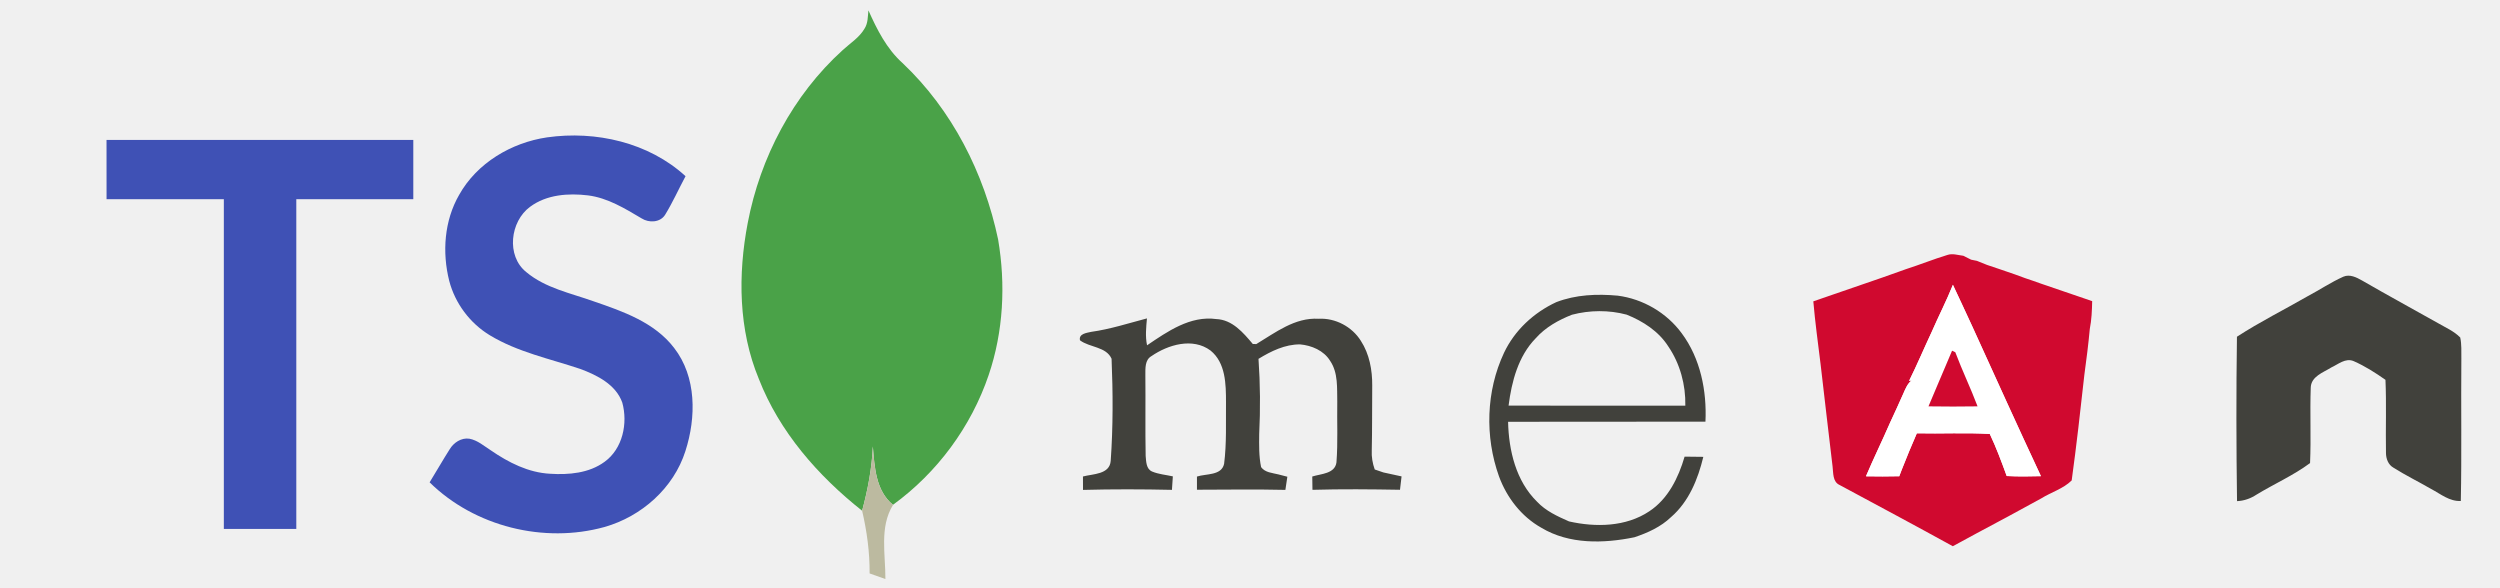
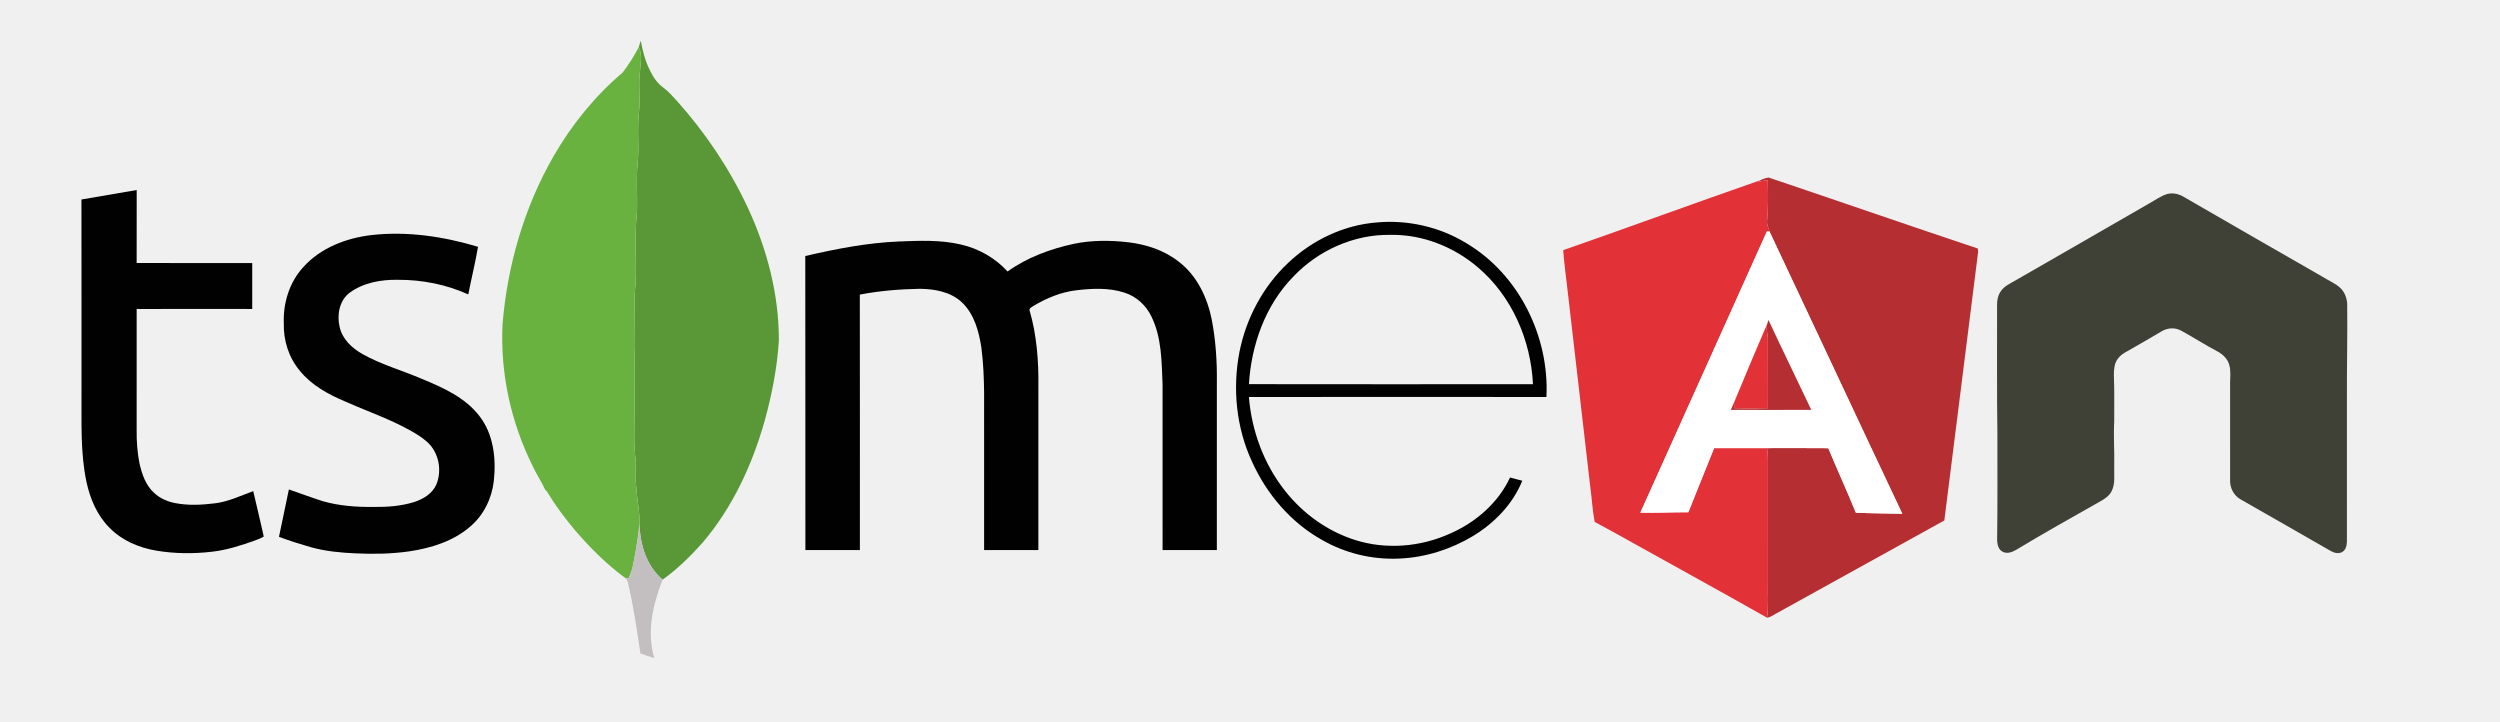
- <svg xmlns="http://www.w3.org/2000/svg" width="927pt" height="218pt" viewBox="0 0 927 218" version="1.1">
-   <path fill="#4aa248" opacity="1.00" d=" M 320.57 10.61 C 321.87 8.61 321.77 6.13 322.01 3.84 C 325.18 10.95 328.77 18.09 334.65 23.37 C 353.02 40.73 364.94 64.19 370.10 88.79 C 372.95 105.50 372.07 122.96 366.60 139.06 C 360.10 158.25 347.50 175.29 331.11 187.19 C 324.70 181.93 324.29 173.16 323.65 165.53 C 323.29 173.61 321.79 181.58 319.67 189.38 C 303.30 176.41 289.02 160.13 281.36 140.47 C 273.81 122.24 273.59 101.81 277.26 82.66 C 281.90 58.34 294.04 35.27 312.46 18.59 C 315.24 16.02 318.63 13.96 320.57 10.61 Z" />
-   <path fill="#3f51b5" opacity="1.00" d=" M 202.82 50.94 C 220.89 48.37 240.53 52.80 254.20 65.33 C 251.65 70.09 249.44 75.05 246.62 79.65 C 244.79 82.55 240.63 82.71 237.93 80.99 C 231.72 77.32 225.34 73.37 218.03 72.45 C 210.73 71.57 202.67 72.14 196.57 76.67 C 189.15 82.09 187.63 94.88 195.14 100.89 C 202.25 106.85 211.62 108.68 220.15 111.74 C 231.00 115.47 242.71 119.53 249.95 128.99 C 258.32 139.75 258.17 154.80 254.15 167.26 C 249.78 181.00 237.88 191.51 224.16 195.41 C 201.69 201.64 175.97 195.25 159.30 178.85 C 161.81 174.78 164.17 170.64 166.73 166.61 C 168.21 164.13 171.04 162.23 174.02 162.67 C 177.08 163.23 179.47 165.38 182.02 167.00 C 188.54 171.49 195.94 175.26 203.99 175.67 C 210.91 176.11 218.43 175.47 224.19 171.23 C 230.91 166.37 232.86 156.94 230.74 149.27 C 228.35 142.57 221.42 139.13 215.17 136.80 C 203.88 133.02 191.95 130.56 181.65 124.33 C 174.26 119.86 168.75 112.50 166.57 104.14 C 163.91 93.55 164.73 81.84 170.24 72.27 C 176.85 60.43 189.61 52.89 202.82 50.94 Z" />
-   <path fill="#3f51b5" opacity="1.00" d=" M 39.50 51.88 C 77.42 51.87 115.33 51.88 153.25 51.88 C 153.25 59.21 153.25 66.54 153.25 73.87 C 138.79 73.87 124.33 73.87 109.87 73.87 C 109.87 114.62 109.87 155.37 109.87 196.12 C 100.92 196.12 91.96 196.12 83.00 196.12 C 83.00 155.37 83.00 114.62 83.00 73.87 C 68.50 73.87 54.00 73.87 39.51 73.87 C 39.50 66.54 39.50 59.21 39.50 51.88 Z" />
-   <path fill="#d0092f" opacity="1.00" d=" M 706.85 99.76 C 711.95 98.13 716.93 96.11 722.06 94.55 C 724.01 93.87 726.02 94.61 728.00 94.84 C 728.96 95.32 729.92 95.81 730.90 96.29 C 731.44 96.40 732.52 96.62 733.06 96.73 C 734.30 97.24 735.56 97.74 736.82 98.24 C 740.27 99.36 743.69 100.59 747.14 101.75 C 748.39 102.21 749.67 102.66 750.94 103.14 C 751.91 103.46 752.90 103.80 753.89 104.14 C 754.87 104.48 755.86 104.83 756.85 105.19 C 762.29 107.01 767.70 108.94 773.15 110.76 C 773.81 110.99 775.12 111.44 775.78 111.67 C 775.70 115.11 775.57 118.57 774.90 121.95 C 774.37 127.64 773.66 133.31 772.88 138.97 C 771.44 152.04 769.97 165.13 768.18 178.15 C 765.04 181.24 760.58 182.51 756.89 184.81 C 752.95 186.95 749.01 189.07 745.09 191.24 C 741.02 193.44 736.94 195.62 732.86 197.79 C 729.94 199.39 727.01 200.95 724.10 202.54 C 710.16 194.86 696.11 187.36 682.10 179.82 C 679.50 178.64 679.82 175.34 679.52 172.99 C 678.08 160.33 676.47 147.69 675.07 135.02 C 674.13 127.27 673.04 119.52 672.38 111.74 C 674.92 110.85 677.46 109.97 680.02 109.10 C 687.97 106.31 695.98 103.68 703.91 100.81 C 704.88 100.47 705.86 100.12 706.85 99.76 M 716.25 123.13 C 713.42 129.15 710.85 135.28 707.89 141.23 L 708.84 141.07 C 707.25 142.27 706.55 144.18 705.76 145.92 C 704.17 149.61 702.43 153.23 700.77 156.88 C 697.90 163.49 694.71 169.97 691.90 176.61 C 696.01 176.69 700.12 176.68 704.24 176.59 C 704.48 175.97 704.95 174.73 705.19 174.11 C 706.98 169.60 708.80 165.11 710.76 160.67 C 719.77 160.88 728.82 160.37 737.82 160.92 C 740.22 165.98 742.17 171.25 744.09 176.51 C 748.31 176.73 752.55 176.68 756.78 176.56 C 748.13 158.07 739.72 139.47 731.26 120.90 C 728.88 115.80 726.55 110.69 724.14 105.61 C 721.75 111.56 718.80 117.26 716.25 123.13 Z" />
-   <path fill="#41413c" opacity="1.00" d=" M 855.75 109.80 C 860.17 107.47 864.34 104.64 868.91 102.60 C 871.30 101.57 873.77 102.84 875.85 104.01 C 885.20 109.42 894.71 114.58 904.12 119.88 C 906.90 121.50 909.96 122.80 912.25 125.14 C 912.82 127.72 912.63 130.38 912.67 133.00 C 912.51 150.59 912.83 168.18 912.47 185.76 C 908.27 185.99 904.98 183.15 901.48 181.32 C 896.84 178.63 892.01 176.27 887.48 173.41 C 885.56 172.32 884.75 170.12 884.72 168.02 C 884.56 158.96 884.92 149.90 884.53 140.84 C 880.78 138.21 876.89 135.72 872.70 133.89 C 869.71 132.64 866.99 135.09 864.42 136.27 C 861.42 138.16 856.91 139.57 856.82 143.80 C 856.49 153.10 856.98 162.41 856.57 171.71 C 850.37 176.31 843.26 179.42 836.70 183.42 C 834.53 184.85 832.08 185.72 829.49 185.82 C 829.21 165.51 829.17 145.17 829.46 124.86 C 837.93 119.35 847.00 114.84 855.75 109.80 Z" />
-   <path fill="#ffffff" opacity="1.00" d=" M 716.25 123.13 C 718.80 117.26 721.75 111.56 724.14 105.61 C 726.55 110.69 728.88 115.80 731.26 120.90 C 739.72 139.47 748.13 158.07 756.78 176.56 C 752.55 176.68 748.31 176.73 744.09 176.51 C 742.17 171.25 740.22 165.98 737.82 160.92 C 728.82 160.37 719.77 160.88 710.76 160.67 C 708.80 165.11 706.98 169.60 705.19 174.11 C 704.95 174.73 704.48 175.97 704.24 176.59 C 700.12 176.68 696.01 176.69 691.90 176.61 C 694.71 169.97 697.90 163.49 700.77 156.88 C 702.43 153.23 704.17 149.61 705.76 145.92 C 706.55 144.18 707.25 142.27 708.84 141.07 L 707.89 141.23 C 710.85 135.28 713.42 129.15 716.25 123.13 M 723.83 130.04 C 722.14 133.98 720.52 137.94 718.81 141.87 C 717.58 144.81 716.31 147.73 715.09 150.67 C 721.15 150.77 727.21 150.76 733.27 150.67 C 730.72 143.90 727.56 137.39 725.02 130.61 C 724.73 130.47 724.13 130.18 723.83 130.04 Z" />
-   <path fill="#41413c" opacity="1.00" d=" M 577.06 112.04 C 584.32 109.24 592.18 108.93 599.86 109.63 C 609.21 110.84 617.97 115.95 623.57 123.56 C 630.52 132.89 632.92 144.91 632.38 156.35 C 607.99 156.42 583.60 156.33 559.20 156.40 C 559.44 167.03 562.11 178.36 569.95 186.04 C 573.18 189.49 577.54 191.46 581.79 193.34 C 591.67 195.57 602.90 195.39 611.57 189.58 C 618.54 184.99 622.38 177.10 624.65 169.32 C 626.96 169.34 629.27 169.36 631.59 169.40 C 629.60 177.69 626.21 186.04 619.62 191.74 C 615.82 195.39 610.97 197.57 606.04 199.22 C 594.63 201.56 581.82 201.90 571.51 195.68 C 564.14 191.55 558.70 184.49 555.82 176.62 C 550.55 161.88 551.02 145.03 557.69 130.82 C 561.64 122.46 568.72 115.91 577.06 112.04 M 582.89 116.70 C 577.87 118.67 573.04 121.37 569.43 125.44 C 562.95 132.09 560.53 141.45 559.38 150.40 C 581.23 150.44 603.08 150.41 624.92 150.41 C 625.08 142.67 622.97 134.86 618.60 128.45 C 615.02 122.83 609.24 119.11 603.17 116.67 C 596.55 114.91 589.50 114.97 582.89 116.70 Z" />
-   <path fill="#41413c" opacity="1.00" d=" M 404.62 123.05 C 411.67 122.07 418.43 119.86 425.29 118.06 C 424.99 121.38 424.63 124.74 425.33 128.04 C 432.92 122.90 441.33 116.99 451.01 118.31 C 456.97 118.56 461.00 123.36 464.54 127.55 C 464.87 127.56 465.51 127.57 465.84 127.58 C 472.93 123.31 480.17 117.66 488.94 118.20 C 495.14 117.85 501.34 121.13 504.61 126.39 C 507.79 131.29 508.87 137.24 508.82 143.01 C 508.75 151.00 508.83 159.00 508.65 166.99 C 508.52 169.41 508.94 171.80 509.75 174.08 C 510.82 174.44 511.89 174.81 512.96 175.18 C 515.21 175.65 517.45 176.14 519.70 176.65 C 519.50 178.30 519.31 179.95 519.12 181.61 C 508.30 181.42 497.48 181.31 486.66 181.63 C 486.63 179.98 486.60 178.33 486.59 176.69 C 489.80 175.66 495.01 175.71 495.56 171.43 C 496.13 163.98 495.73 156.48 495.86 149.02 C 495.74 143.89 496.24 138.25 493.20 133.78 C 490.86 129.98 486.37 128.09 482.07 127.70 C 476.49 127.66 471.31 130.21 466.65 133.06 C 467.30 142.36 467.37 151.69 466.91 161.01 C 466.87 165.07 466.78 169.21 467.62 173.21 C 469.08 175.24 471.80 175.35 474.03 175.91 C 475.13 176.20 476.24 176.48 477.35 176.77 C 477.11 178.39 476.86 180.02 476.62 181.65 C 465.69 181.39 454.76 181.57 443.83 181.59 C 443.82 179.97 443.82 178.34 443.83 176.71 C 447.22 175.58 452.94 176.43 453.90 171.98 C 454.87 164.40 454.51 156.70 454.60 149.06 C 454.59 142.44 454.49 134.55 448.87 129.98 C 442.27 125.07 433.15 127.79 426.95 132.05 C 424.49 133.47 424.72 136.57 424.70 139.00 C 424.81 149.01 424.62 159.02 424.81 169.03 C 425.00 171.08 424.96 173.93 427.24 174.86 C 429.66 175.87 432.34 176.06 434.89 176.64 C 434.78 178.31 434.67 179.97 434.56 181.64 C 423.56 181.39 412.57 181.36 401.58 181.66 C 401.55 180.00 401.55 178.34 401.56 176.68 C 405.27 175.69 411.46 175.97 411.85 170.90 C 412.74 158.32 412.70 145.62 412.17 133.02 C 410.17 128.50 404.05 128.90 400.46 126.19 C 399.91 123.73 402.97 123.44 404.62 123.05 Z" />
-   <path fill="#d0092f" opacity="1.00" d=" M 723.83 130.04 C 724.13 130.18 724.73 130.47 725.02 130.61 C 727.56 137.39 730.72 143.90 733.27 150.67 C 727.21 150.76 721.15 150.77 715.09 150.67 C 716.31 147.73 717.58 144.81 718.81 141.87 C 720.52 137.94 722.14 133.98 723.83 130.04 Z" />
-   <path fill="#bcbaa0" opacity="1.00" d=" M 323.65 165.53 C 324.29 173.16 324.70 181.93 331.11 187.19 L 331.14 187.22 C 326.04 195.42 328.36 205.60 328.31 214.71 C 326.36 214.00 324.40 213.33 322.45 212.63 C 322.51 204.79 321.45 196.96 319.67 189.38 C 321.79 181.58 323.29 173.61 323.65 165.53 Z" />
+ <svg xmlns="http://www.w3.org/2000/svg" width="2017pt" height="582pt" viewBox="0 0 2017 582" version="1.1">
+   <path fill="#5a9737" opacity="1.00" d=" M 516.97 32.84 C 518.47 40.96 520.51 49.07 524.23 56.50 C 526.81 61.96 530.26 67.23 535.24 70.79 C 539.32 73.62 542.44 77.54 545.86 81.09 C 569.07 106.97 588.67 136.17 603.39 167.67 C 618.93 201.18 628.53 237.85 628.39 274.94 C 627.00 296.65 622.82 318.11 617.06 339.07 C 607.04 374.79 591.07 409.33 566.92 437.75 C 557.13 448.72 546.59 459.11 534.58 467.66 C 521.67 456.70 516.26 439.27 516.00 422.79 C 516.31 413.19 513.90 403.80 513.53 394.23 C 512.32 386.86 513.24 379.41 512.93 372.01 C 510.97 357.09 511.95 341.99 512.06 326.99 C 511.83 311.12 512.42 295.24 511.68 279.39 C 511.80 265.25 511.79 251.12 512.09 236.99 C 514.40 216.86 511.55 196.56 513.46 176.41 C 514.70 165.30 513.55 154.13 513.85 143.00 C 513.77 135.31 515.17 127.69 515.01 120.00 C 514.90 109.97 514.42 99.90 515.60 89.91 C 516.75 79.32 514.87 68.65 516.30 58.08 C 516.76 51.37 518.32 44.25 515.44 37.86 C 515.83 36.15 516.39 34.49 516.97 32.84 Z" />
+   <path fill="#69b23f" opacity="1.00" d=" M 502.35 58.54 C 507.34 52.05 511.63 45.09 515.44 37.86 C 518.32 44.25 516.76 51.37 516.30 58.08 C 514.87 68.65 516.75 79.32 515.60 89.91 C 514.42 99.90 514.90 109.97 515.01 120.00 C 515.17 127.69 513.77 135.31 513.85 143.00 C 513.55 154.13 514.70 165.30 513.46 176.41 C 511.55 196.56 514.40 216.86 512.09 236.99 C 511.79 251.12 511.80 265.25 511.68 279.39 C 512.42 295.24 511.83 311.12 512.06 326.99 C 511.95 341.99 510.97 357.09 512.93 372.01 C 513.24 379.41 512.32 386.86 513.53 394.23 C 513.90 403.80 516.31 413.19 516.00 422.79 C 514.74 433.64 513.10 444.45 510.92 455.16 C 510.19 459.16 508.78 462.98 507.17 466.70 C 506.51 466.62 505.20 466.48 504.55 466.40 C 489.50 455.36 476.21 442.09 464.05 427.98 C 455.70 418.03 447.88 407.60 441.21 396.45 C 440.88 396.13 440.21 395.48 439.88 395.15 C 436.91 388.66 432.85 382.71 429.86 376.22 C 412.19 340.77 403.41 300.77 405.48 261.16 C 409.41 213.81 423.02 167.00 446.76 125.73 C 461.40 100.48 480.05 77.39 502.35 58.54 Z" />
+   <path fill="#b52f32" opacity="1.00" d=" M 1420.33 145.38 C 1422.36 144.31 1424.62 143.59 1426.91 143.21 C 1483.22 162.20 1539.38 181.71 1595.75 200.53 C 1595.81 201.14 1595.92 202.34 1595.98 202.95 C 1586.85 275.26 1577.86 347.60 1568.68 419.91 C 1523.89 444.68 1479.10 469.45 1434.33 494.26 C 1431.45 495.66 1428.85 497.98 1425.59 498.34 C 1427.00 488.97 1426.12 479.46 1426.37 470.03 C 1426.35 439.35 1426.37 408.67 1426.36 377.99 C 1426.44 372.49 1426.52 366.97 1425.66 361.53 C 1442.12 361.54 1458.59 361.42 1475.06 361.59 C 1482.33 379.00 1490.19 396.18 1497.33 413.65 C 1509.79 414.20 1522.28 414.22 1534.76 414.48 C 1498.89 338.66 1463.45 262.62 1427.63 186.77 C 1426.88 184.07 1425.52 181.47 1425.64 178.61 C 1426.74 167.59 1426.51 156.48 1426.21 145.43 C 1423.46 145.74 1420.74 146.16 1418.07 146.79 C 1418.80 146.31 1419.55 145.84 1420.33 145.38 Z" />
+   <path fill="#e23237" opacity="1.00" d=" M 1261.19 201.82 C 1314.33 183.30 1367.18 163.88 1420.33 145.38 C 1419.55 145.84 1418.80 146.31 1418.07 146.79 C 1420.74 146.16 1423.46 145.74 1426.21 145.43 C 1426.51 156.48 1426.74 167.59 1425.64 178.61 C 1425.52 181.47 1426.88 184.07 1427.63 186.77 C 1427.11 186.76 1426.07 186.73 1425.55 186.72 C 1391.41 262.30 1357.63 338.04 1323.45 413.59 C 1336.35 413.89 1349.26 413.24 1362.16 413.28 C 1369.16 396.06 1375.89 378.73 1382.96 361.54 C 1397.19 361.50 1411.42 361.54 1425.66 361.53 C 1426.52 366.97 1426.44 372.49 1426.36 377.99 C 1426.37 408.67 1426.35 439.35 1426.37 470.03 C 1426.12 479.46 1427.00 488.97 1425.59 498.34 C 1390.48 478.35 1354.96 459.03 1319.70 439.30 C 1308.68 433.18 1297.71 426.99 1286.58 421.08 C 1284.78 411.84 1284.38 402.38 1283.06 393.07 C 1276.89 339.76 1270.74 286.45 1264.59 233.14 C 1263.50 222.70 1261.89 212.30 1261.19 201.82 Z" />
+   <path fill="#010101" opacity="1.00" d=" M 65.71 160.95 C 80.58 158.45 95.42 155.80 110.29 153.31 C 110.20 172.93 110.28 192.55 110.25 212.17 C 141.33 212.32 172.41 212.23 203.49 212.22 C 203.51 224.57 203.52 236.92 203.49 249.28 C 172.42 249.24 141.34 249.17 110.26 249.31 C 110.24 281.86 110.26 314.40 110.25 346.95 C 110.12 355.97 110.81 365.02 112.54 373.88 C 114.52 382.53 117.54 391.56 124.35 397.65 C 128.95 402.06 134.99 404.61 141.17 405.86 C 151.69 407.97 162.53 407.39 173.11 406.11 C 184.06 404.87 194.06 399.94 204.32 396.26 C 207.07 408.49 210.16 420.64 212.79 432.89 C 210.69 434.28 208.25 435.02 205.94 435.97 C 194.62 440.00 183.10 443.78 171.11 445.13 C 156.18 446.86 140.98 446.76 126.15 444.27 C 112.07 441.90 98.14 436.00 88.14 425.57 C 78.36 415.74 72.74 402.51 69.84 389.11 C 64.75 365.42 65.93 341.05 65.76 316.98 C 65.73 264.97 65.82 212.96 65.71 160.95 Z" />
+   <path fill="#3f4136" opacity="1.00" d=" M 1748.38 156.56 C 1752.98 155.26 1757.97 156.47 1761.99 158.92 C 1799.23 180.41 1836.44 201.95 1873.79 223.27 C 1878.63 226.41 1884.22 228.50 1888.43 232.56 C 1891.71 235.81 1893.38 240.40 1893.72 244.95 C 1894.02 270.63 1893.36 296.31 1893.50 322.00 C 1893.49 360.32 1893.51 398.64 1893.49 436.96 C 1893.39 440.15 1892.56 443.95 1889.43 445.50 C 1886.51 446.99 1883.13 446.04 1880.46 444.54 C 1856.07 430.67 1831.84 416.52 1807.41 402.73 C 1802.32 399.70 1799.20 393.93 1799.26 388.03 C 1799.23 361.68 1799.26 335.32 1799.24 308.97 C 1799.29 304.19 1799.94 299.31 1798.60 294.64 C 1797.43 289.75 1793.55 286.01 1789.28 283.66 C 1779.34 278.43 1769.87 272.35 1760.05 266.93 C 1755.21 264.08 1748.98 264.36 1744.21 267.19 C 1734.94 272.63 1725.68 278.08 1716.32 283.36 C 1713.38 284.91 1710.51 286.75 1708.60 289.52 C 1705.75 293.36 1705.44 298.34 1705.48 302.95 C 1706.01 315.28 1705.67 327.63 1705.75 339.98 C 1705.09 351.99 1706.05 364.01 1705.76 376.04 C 1705.42 382.82 1706.93 390.15 1703.57 396.41 C 1701.83 399.94 1698.47 402.19 1695.18 404.12 C 1672.23 417.11 1649.20 429.97 1626.63 443.62 C 1623.43 445.48 1619.31 447.04 1615.78 445.15 C 1612.41 443.56 1611.47 439.53 1611.28 436.15 C 1611.74 407.44 1611.39 378.72 1611.50 350.01 C 1610.96 315.69 1611.37 281.35 1611.23 247.02 C 1611.12 242.68 1611.84 238.06 1614.56 234.53 C 1617.16 230.98 1621.23 229.03 1624.95 226.89 C 1661.38 206.03 1697.70 184.98 1734.09 164.06 C 1738.80 161.50 1743.20 158.18 1748.38 156.56 Z" />
+   <path fill="#010101" opacity="1.00" d=" M 1039.21 212.17 C 1058.57 193.73 1084.13 181.51 1110.92 179.46 C 1135.88 177.21 1161.49 183.05 1182.91 196.12 C 1225.36 221.23 1250.13 271.46 1247.65 320.30 C 1167.64 320.22 1087.62 320.18 1007.61 320.32 C 1009.85 347.63 1019.70 374.45 1036.76 395.99 C 1051.19 414.34 1070.96 428.61 1093.28 435.67 C 1118.31 443.60 1146.11 441.30 1169.93 430.48 C 1190.53 421.50 1208.72 405.83 1218.30 385.25 C 1221.58 386.13 1224.89 386.95 1228.17 387.87 C 1220.56 406.73 1205.73 421.97 1188.50 432.42 C 1170.58 443.21 1150.00 449.76 1129.06 450.65 C 1107.31 451.70 1085.30 446.43 1066.45 435.52 C 1041.44 421.52 1022.00 398.68 1010.24 372.71 C 997.40 345.23 994.26 313.64 999.99 283.95 C 1005.38 256.82 1018.99 231.17 1039.21 212.17 M 1043.34 223.28 C 1020.90 246.24 1009.53 278.26 1007.64 309.93 C 1084.02 310.07 1160.41 310.00 1236.79 309.96 C 1235.13 274.45 1219.77 238.94 1192.41 215.75 C 1172.97 199.12 1147.66 189.04 1121.95 189.49 C 1092.50 188.94 1063.48 201.98 1043.34 223.28 Z" />
+   <path fill="#ffffff" opacity="1.00" d=" M 1425.55 186.72 C 1426.07 186.73 1427.11 186.76 1427.63 186.77 C 1463.45 262.62 1498.89 338.66 1534.76 414.48 C 1522.28 414.22 1509.79 414.20 1497.33 413.65 C 1490.19 396.18 1482.33 379.00 1475.06 361.59 C 1458.59 361.42 1442.12 361.54 1425.66 361.53 C 1411.42 361.54 1397.19 361.50 1382.96 361.54 C 1375.89 378.73 1369.16 396.06 1362.16 413.28 C 1349.26 413.24 1336.35 413.89 1323.45 413.59 C 1357.63 338.04 1391.41 262.30 1425.55 186.72 M 1426.82 258.22 C 1426.60 258.89 1426.15 260.24 1425.92 260.92 C 1416.81 282.17 1407.83 303.50 1398.99 324.86 C 1398.11 326.78 1397.28 328.73 1396.48 330.68 C 1418.09 330.65 1439.71 330.82 1461.33 330.68 C 1449.93 306.48 1438.11 282.47 1426.82 258.22 Z" />
+   <path fill="#010101" opacity="1.00" d=" M 244.64 215.57 C 258.66 199.90 279.41 191.98 299.92 189.63 C 328.76 186.40 358.03 190.81 385.67 199.12 C 383.48 212.00 380.29 224.71 377.82 237.55 C 360.05 229.49 340.49 225.64 321.00 225.75 C 307.45 225.48 293.20 228.06 282.06 236.18 C 273.71 242.55 271.69 254.21 274.06 263.96 C 276.24 273.73 284.08 280.94 292.50 285.68 C 307.56 294.16 324.35 298.78 340.16 305.59 C 357.37 312.70 375.48 320.68 387.02 335.97 C 398.31 350.68 400.36 370.24 398.40 388.14 C 396.81 402.07 390.27 415.54 379.54 424.69 C 365.83 436.66 347.78 442.25 330.06 444.85 C 315.79 446.90 301.31 447.13 286.93 446.45 C 274.89 445.94 262.79 444.78 251.13 441.58 C 242.35 439.05 233.62 436.33 225.07 433.12 C 227.64 420.36 230.55 407.66 233.06 394.88 C 242.19 398.03 251.23 401.42 260.43 404.36 C 273.90 408.22 288.03 409.17 301.99 409.00 C 312.72 409.10 323.61 408.31 333.91 405.11 C 341.39 402.76 348.84 398.30 352.08 390.82 C 356.82 379.30 353.96 364.87 344.58 356.50 C 337.39 350.25 328.77 346.00 320.31 341.79 C 306.54 335.21 292.16 330.04 278.23 323.81 C 264.71 318.09 251.29 310.75 241.92 299.15 C 233.02 288.60 228.61 274.72 228.98 260.99 C 228.31 244.63 233.46 227.75 244.64 215.57 Z" />
+   <path fill="#010101" opacity="1.00" d=" M 649.70 206.56 C 674.50 200.78 699.66 195.90 725.16 194.83 C 741.81 194.18 758.74 193.42 775.11 197.24 C 789.54 200.49 802.93 208.10 812.92 219.04 C 828.82 207.60 847.54 200.80 866.56 196.67 C 880.87 193.73 895.65 193.79 910.12 195.45 C 924.72 197.15 939.29 201.87 950.93 211.07 C 965.74 222.26 974.05 240.04 977.65 257.87 C 980.81 274.37 981.96 291.23 981.76 308.02 C 981.76 353.27 981.77 398.52 981.75 443.78 C 967.16 443.74 952.57 443.74 937.98 443.78 C 937.99 399.17 938.03 354.56 937.96 309.95 C 937.17 291.72 937.30 272.55 929.16 255.77 C 924.89 246.52 916.81 239.03 907.01 236.04 C 894.48 231.99 881.01 232.69 868.11 234.23 C 855.88 235.68 844.35 240.57 833.82 246.78 C 832.68 247.81 830.19 248.48 830.66 250.41 C 836.45 270.38 838.05 291.32 837.76 312.03 C 837.75 355.95 837.77 399.86 837.75 443.78 C 823.16 443.74 808.57 443.74 793.98 443.78 C 794.01 414.19 793.98 384.60 793.99 355.01 C 793.70 330.16 795.01 305.19 791.77 280.48 C 789.80 267.31 786.01 253.41 776.07 243.93 C 767.01 235.42 754.07 233.12 742.06 233.00 C 725.86 233.31 709.63 234.62 693.70 237.68 C 693.83 306.38 693.73 375.08 693.75 443.78 C 679.10 443.75 664.44 443.73 649.79 443.79 C 649.68 364.71 649.86 285.63 649.70 206.56 Z" />
+   <path fill="#b52f32" opacity="1.00" d=" M 1426.82 258.22 C 1438.11 282.47 1449.93 306.48 1461.33 330.68 C 1439.71 330.82 1418.09 330.65 1396.48 330.68 C 1397.28 328.73 1398.11 326.78 1398.99 324.86 C 1399.00 326.34 1399.05 327.82 1399.14 329.30 C 1408.20 329.60 1417.26 329.53 1426.33 329.32 C 1426.51 310.90 1426.20 292.48 1426.32 274.06 C 1426.34 269.67 1424.59 265.26 1425.92 260.92 C 1426.15 260.24 1426.60 258.89 1426.82 258.22 Z" />
+   <path fill="#e23237" opacity="1.00" d=" M 1398.99 324.86 C 1407.83 303.50 1416.81 282.17 1425.92 260.92 C 1424.59 265.26 1426.34 269.67 1426.32 274.06 C 1426.20 292.48 1426.51 310.90 1426.33 329.32 C 1417.26 329.53 1408.20 329.60 1399.14 329.30 C 1399.05 327.82 1399.00 326.34 1398.99 324.86 Z" />
+   <path fill="#c3bebf" opacity="1.00" d=" M 510.92 455.16 C 513.10 444.45 514.74 433.64 516.00 422.79 C 516.26 439.27 521.67 456.70 534.58 467.66 C 526.87 487.54 521.45 509.92 527.91 530.92 C 524.10 529.90 520.43 528.49 516.71 527.21 C 513.83 508.42 511.22 489.54 506.82 471.03 C 506.48 469.30 505.73 467.70 504.55 466.40 C 505.20 466.48 506.51 466.62 507.17 466.70 C 508.78 462.98 510.19 459.16 510.92 455.16 Z" />
</svg>
